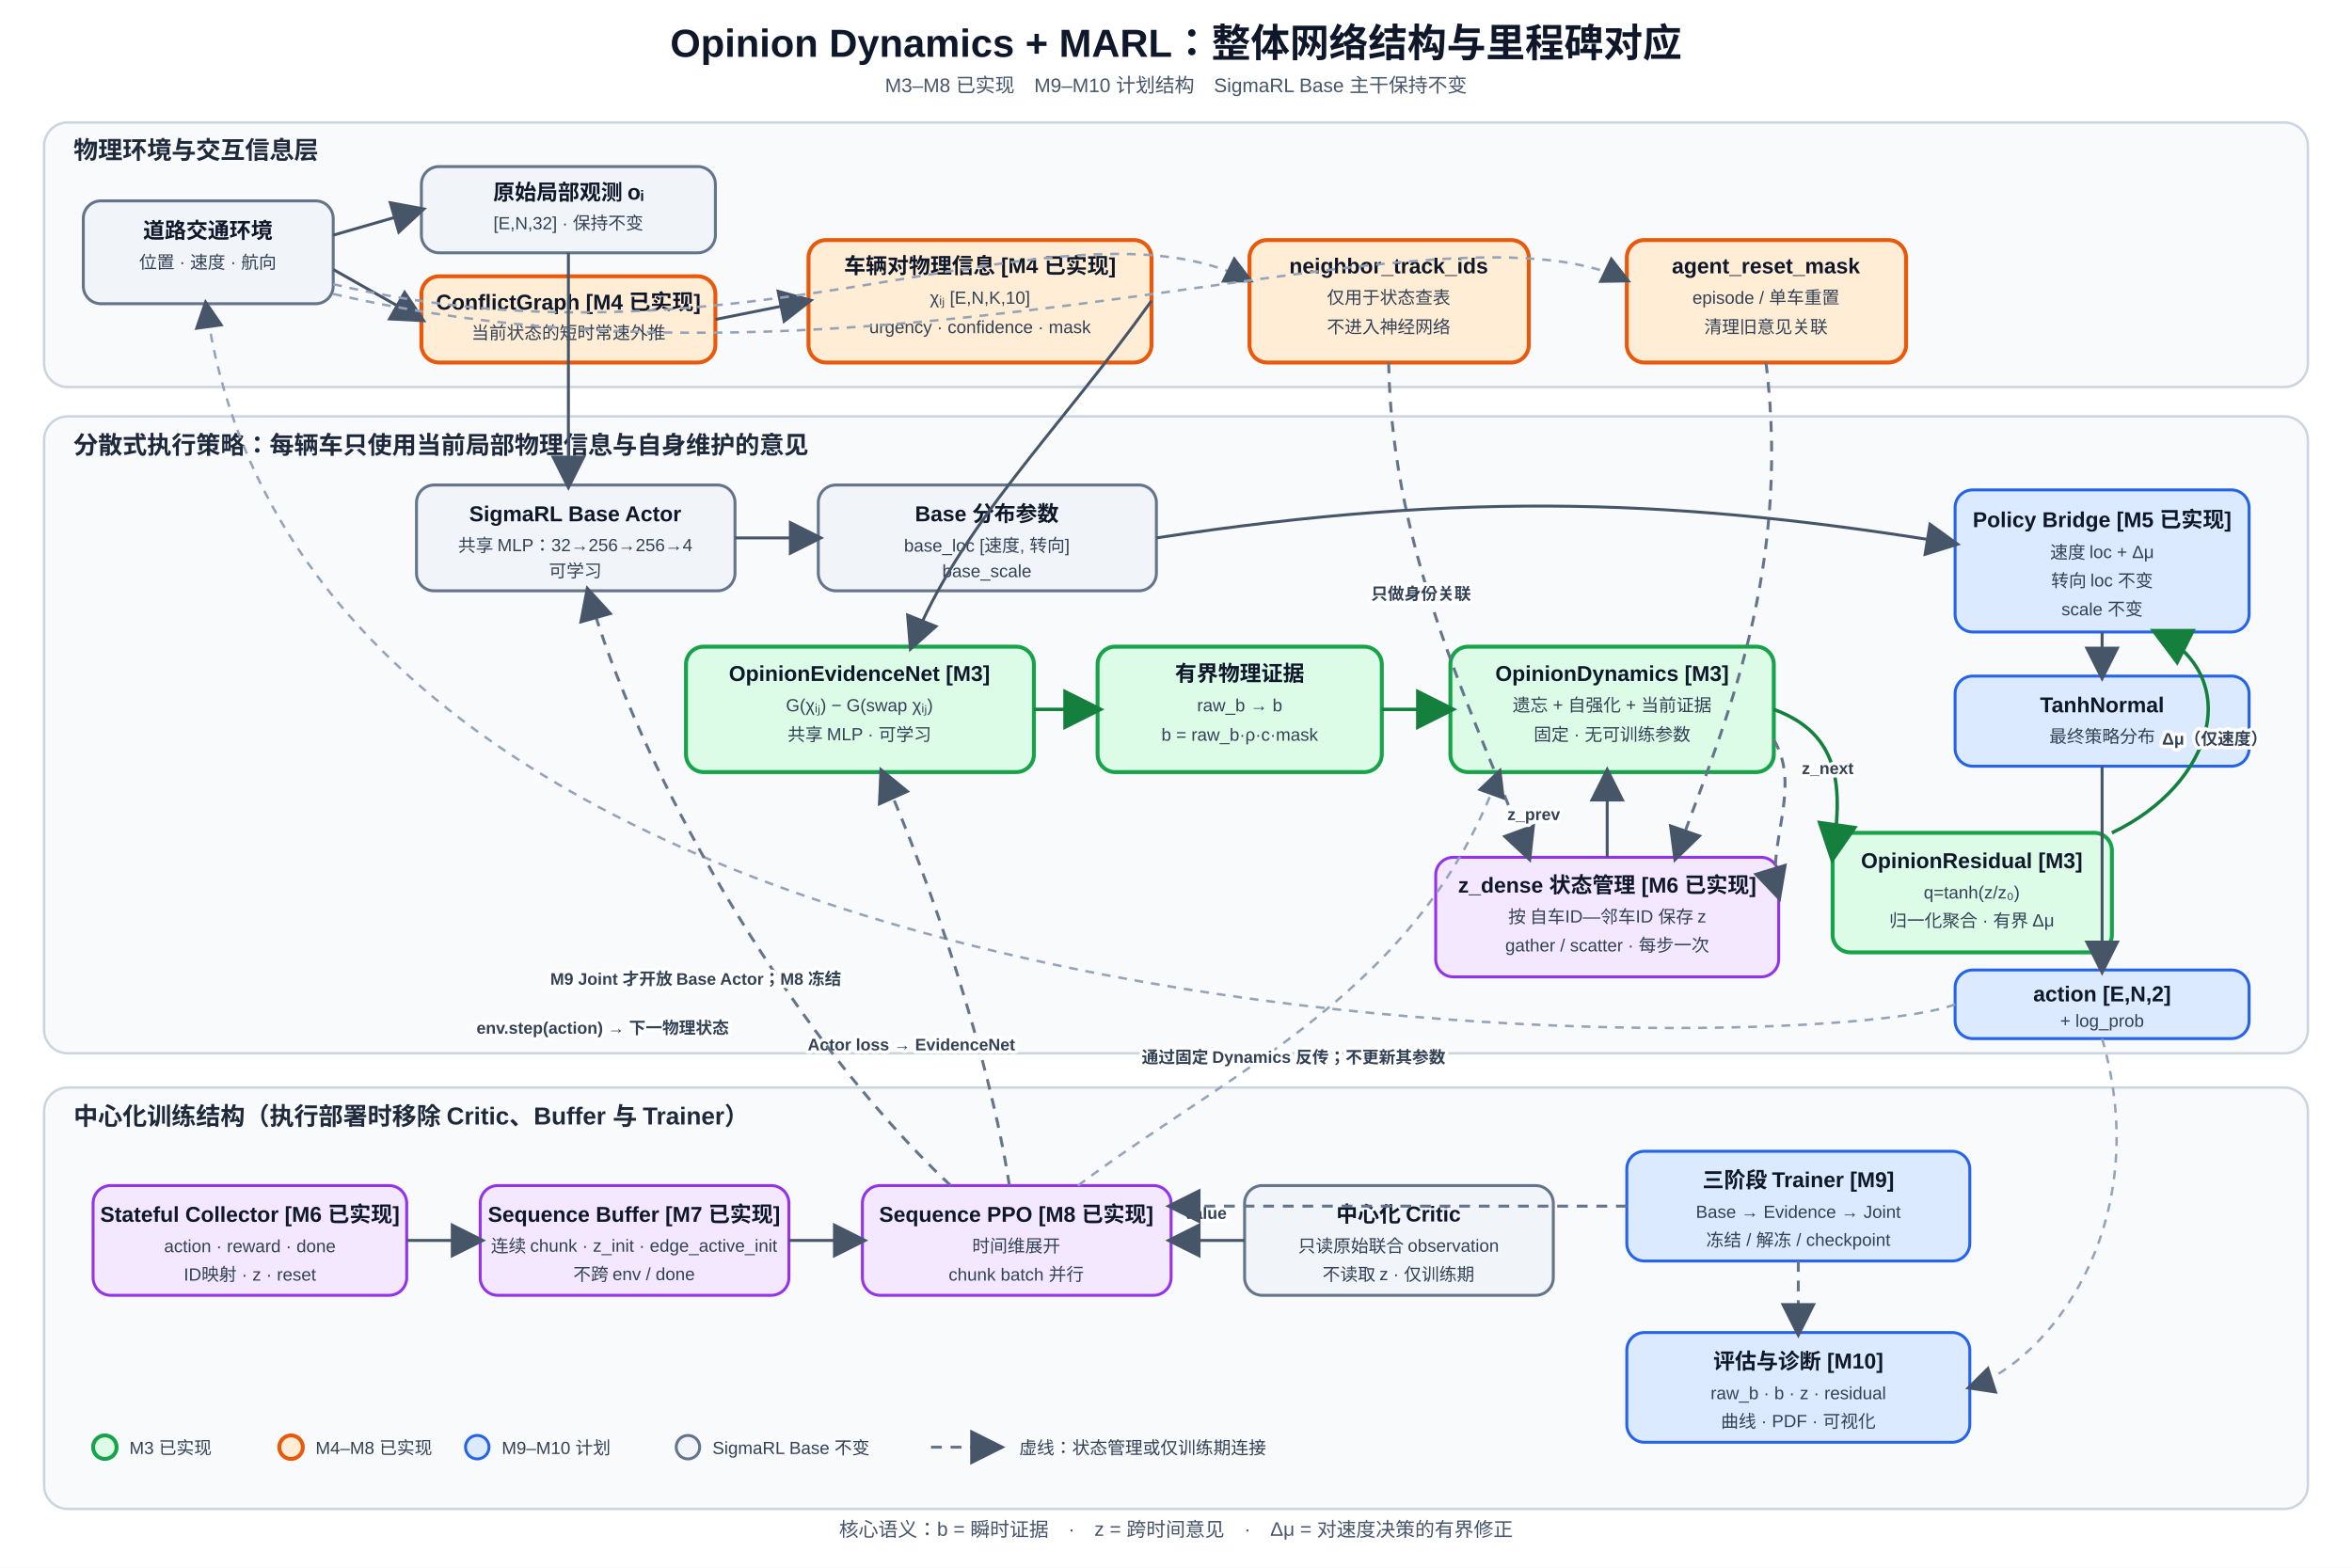
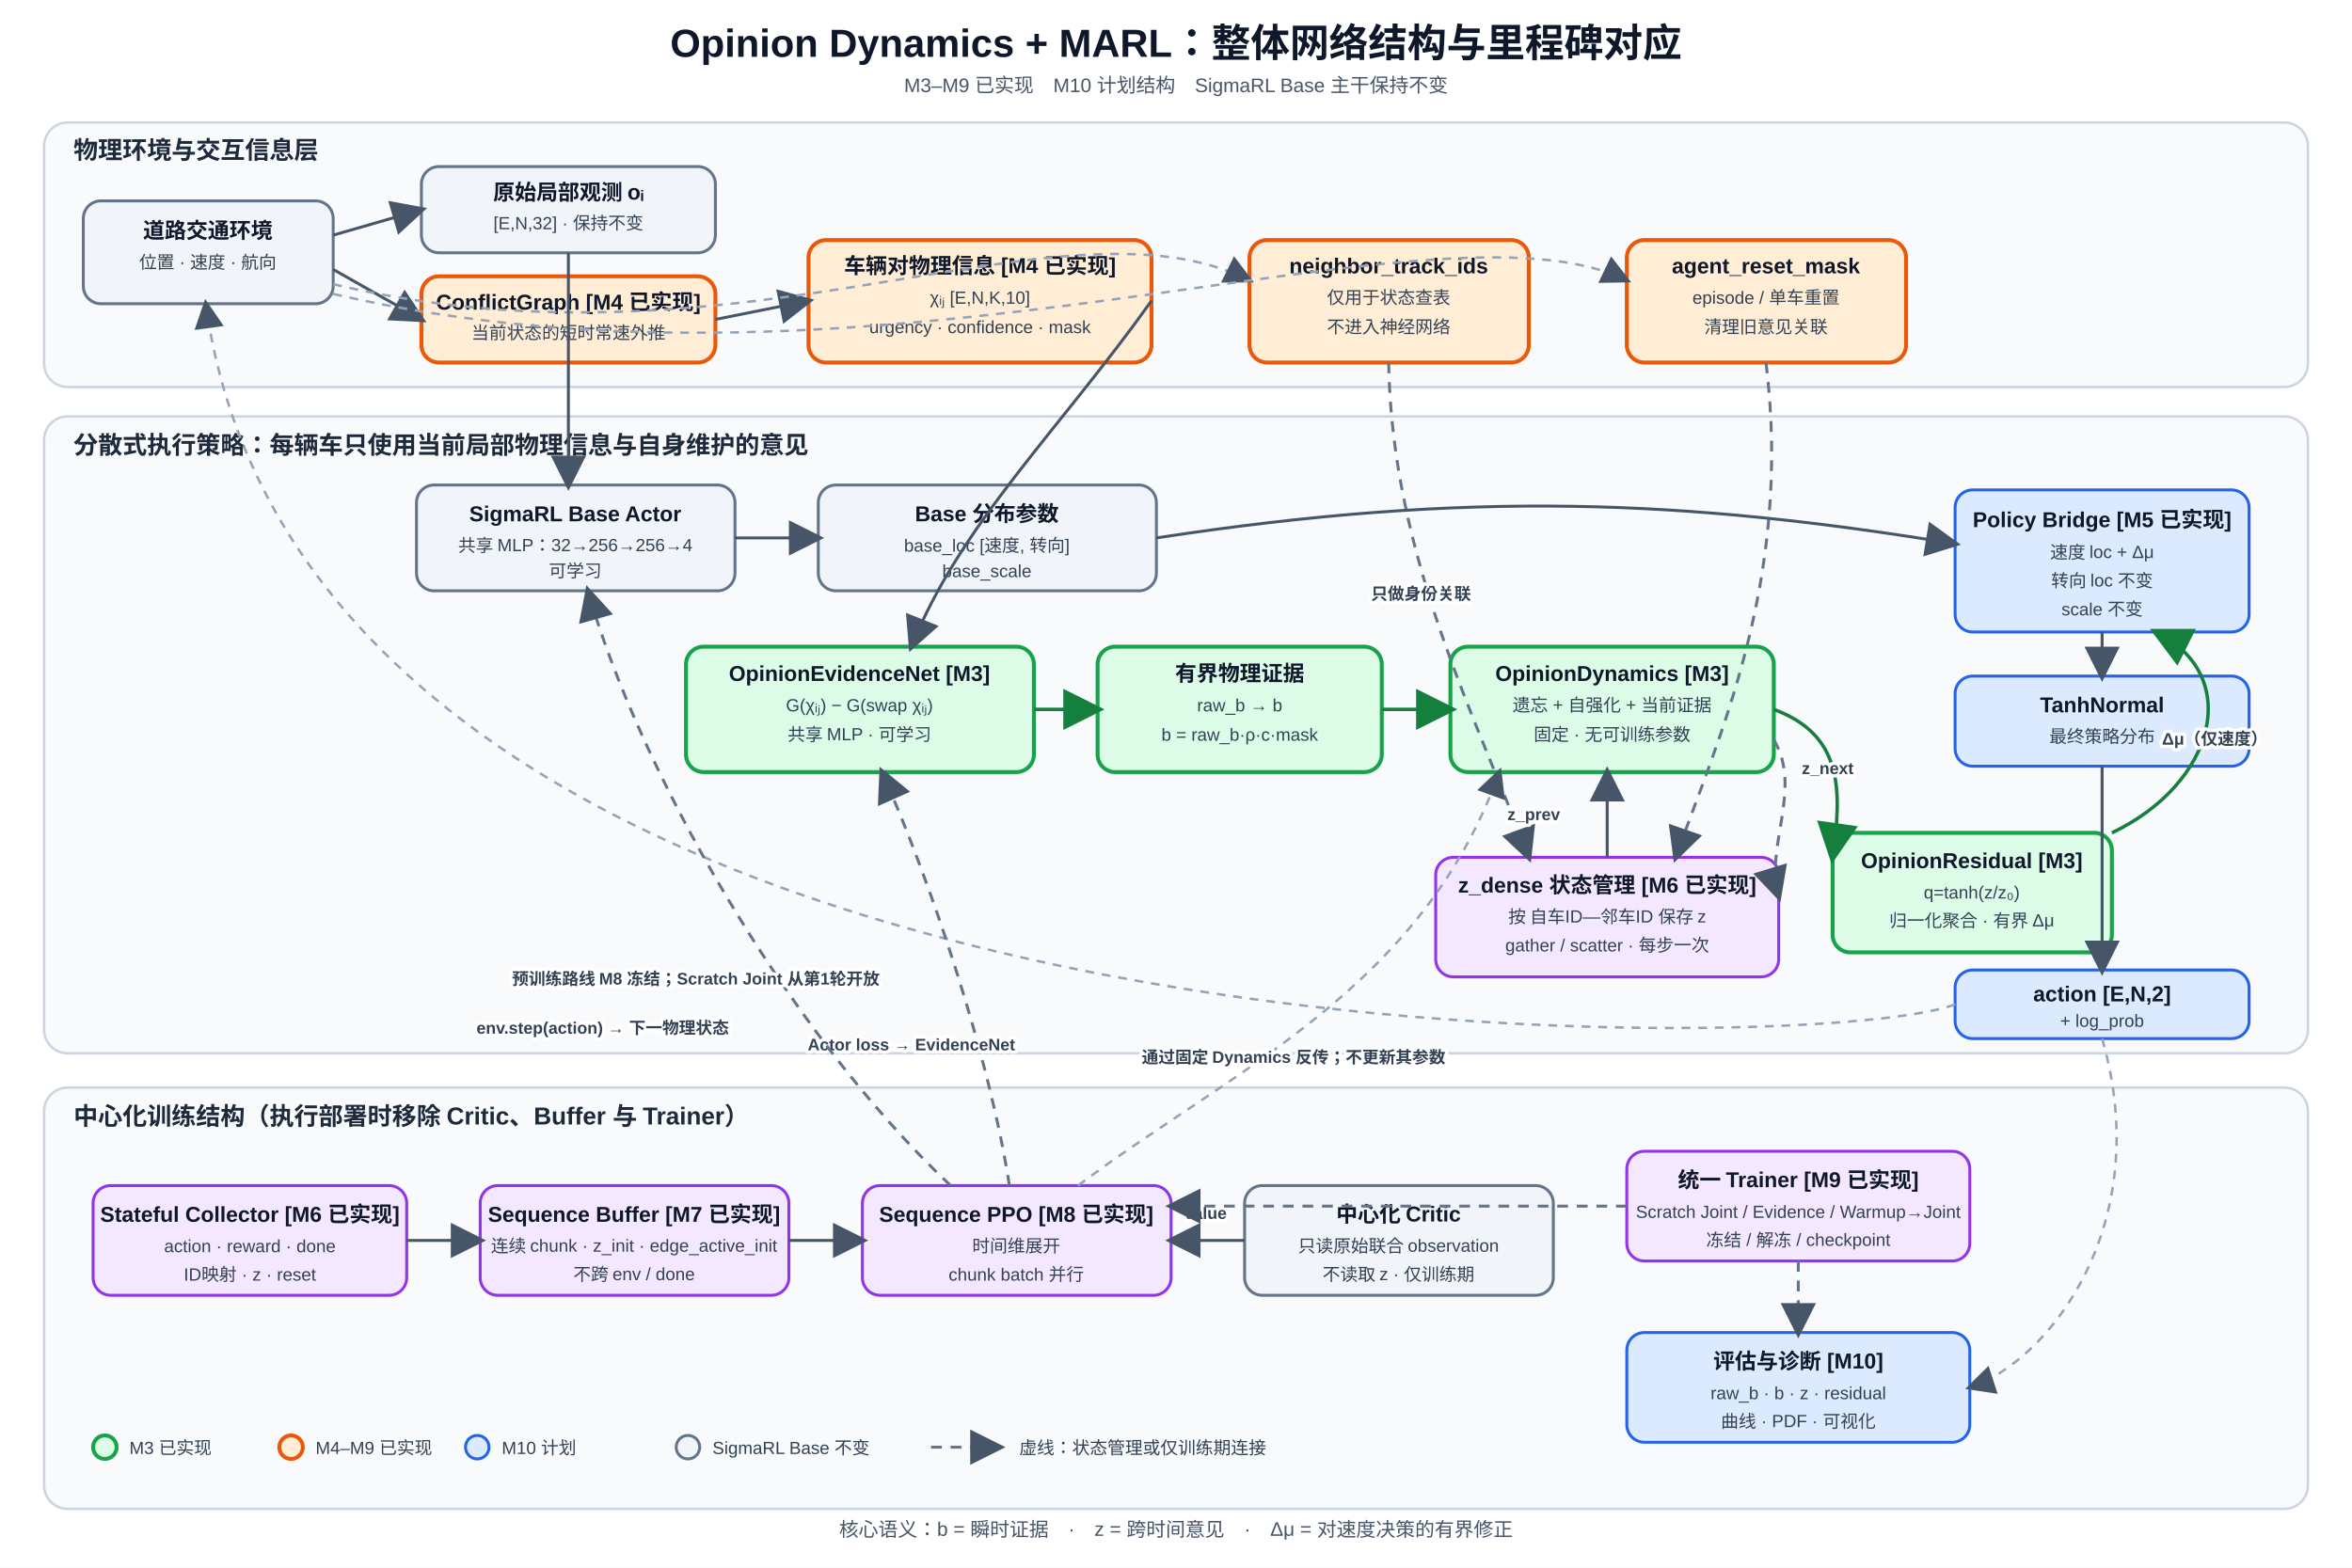
<svg xmlns="http://www.w3.org/2000/svg" width="2400" height="1600" viewBox="0 0 2400 1600" role="img" aria-labelledby="title desc">
  <defs>
    <marker id="arrow" markerWidth="12" markerHeight="12" refX="10" refY="6" orient="auto" markerUnits="strokeWidth">
      <path d="M0,0 L12,6 L0,12 Z" fill="#475569" />
    </marker>
    <marker id="arrow-green" markerWidth="12" markerHeight="12" refX="10" refY="6" orient="auto" markerUnits="strokeWidth">
      <path d="M0,0 L12,6 L0,12 Z" fill="#15803D" />
    </marker>
    <style>
      .title { font: 700 40px "Arial Unicode MS", "PingFang SC", Arial, sans-serif; fill: #0F172A; }
      .subtitle { font: 400 20px "Arial Unicode MS", "PingFang SC", Arial, sans-serif; fill: #475569; }
      .cluster-title { font: 700 25px "Arial Unicode MS", "PingFang SC", Arial, sans-serif; fill: #1E293B; }
      .node-title { font: 700 22px "Arial Unicode MS", "PingFang SC", Arial, sans-serif; fill: #0F172A; text-anchor: middle; }
      .node-text { font: 400 18px "Arial Unicode MS", "PingFang SC", Arial, sans-serif; fill: #334155; text-anchor: middle; }
      .edge-label { font: 600 17px "Arial Unicode MS", "PingFang SC", Arial, sans-serif; fill: #334155; text-anchor: middle; paint-order: stroke; stroke: #FFFFFF; stroke-width: 7px; stroke-linejoin: round; }
      .legend { font: 400 18px "Arial Unicode MS", "PingFang SC", Arial, sans-serif; fill: #334155; }
      .cluster { fill: #F8FAFC; stroke: #CBD5E1; stroke-width: 2.5; rx: 24; }
      .base { fill: #F1F5F9; stroke: #64748B; stroke-width: 3; rx: 18; }
      .m3 { fill: #DCFCE7; stroke: #16A34A; stroke-width: 4; rx: 18; }
      .m4 { fill: #FFEDD5; stroke: #EA580C; stroke-width: 4; rx: 18; }
      .planned { fill: #DBEAFE; stroke: #2563EB; stroke-width: 3; rx: 18; }
      .state { fill: #F3E8FF; stroke: #9333EA; stroke-width: 3; rx: 18; }
      .edge { fill: none; stroke: #475569; stroke-width: 3; marker-end: url(#arrow); }
      .edge-green { fill: none; stroke: #15803D; stroke-width: 3.5; marker-end: url(#arrow-green); }
      .dash { fill: none; stroke: #64748B; stroke-width: 3; stroke-dasharray: 11 9; marker-end: url(#arrow); }
      .thin-dash { fill: none; stroke: #94A3B8; stroke-width: 2.5; stroke-dasharray: 9 8; marker-end: url(#arrow); }
    </style>
  </defs>
  <rect width="2400" height="1600" fill="#FFFFFF" />
  <text x="1200" y="58" class="title" text-anchor="middle">Opinion Dynamics + MARL：整体网络结构与里程碑对应</text>
-   <text x="1200" y="94" class="subtitle" text-anchor="middle">M3–M8 已实现　M9–M10 计划结构　SigmaRL Base 主干保持不变</text>
+   <text x="1200" y="94" class="subtitle" text-anchor="middle">M3–M9 已实现　M10 计划结构　SigmaRL Base 主干保持不变</text>
  <rect x="45" y="125" width="2310" height="270" class="cluster" />
  <text x="75" y="162" class="cluster-title">物理环境与交互信息层</text>
  <rect x="85" y="205" width="255" height="105" class="base" />
  <text x="212" y="243" class="node-title">道路交通环境</text>
  <text x="212" y="274" class="node-text">位置 · 速度 · 航向</text>
  <rect x="430" y="170" width="300" height="88" class="base" />
  <text x="580" y="204" class="node-title">原始局部观测 oᵢ</text>
  <text x="580" y="234" class="node-text">[E,N,32] · 保持不变</text>
  <rect x="430" y="282" width="300" height="88" class="m4" />
  <text x="580" y="316" class="node-title">ConflictGraph [M4 已实现]</text>
  <text x="580" y="346" class="node-text">当前状态的短时常速外推</text>
  <rect x="825" y="245" width="350" height="125" class="m4" />
  <text x="1000" y="279" class="node-title">车辆对物理信息 [M4 已实现]</text>
  <text x="1000" y="310" class="node-text">χᵢⱼ [E,N,K,10]</text>
  <text x="1000" y="340" class="node-text">urgency · confidence · mask</text>
  <rect x="1275" y="245" width="285" height="125" class="m4" />
  <text x="1417" y="279" class="node-title">neighbor_track_ids</text>
  <text x="1417" y="310" class="node-text">仅用于状态查表</text>
  <text x="1417" y="340" class="node-text">不进入神经网络</text>
  <rect x="1660" y="245" width="285" height="125" class="m4" />
  <text x="1802" y="279" class="node-title">agent_reset_mask</text>
  <text x="1802" y="310" class="node-text">episode / 单车重置</text>
  <text x="1802" y="340" class="node-text">清理旧意见关联</text>
  <path d="M340 240 L430 214" class="edge" />
  <path d="M340 275 L430 326" class="edge" />
  <path d="M730 326 L825 307" class="edge" />
  <path d="M340 290 C760 390, 1080 190, 1275 286" class="thin-dash" />
  <path d="M340 300 C900 430, 1460 190, 1660 286" class="thin-dash" />
  <rect x="45" y="425" width="2310" height="650" class="cluster" />
  <text x="75" y="463" class="cluster-title">分散式执行策略：每辆车只使用当前局部物理信息与自身维护的意见</text>
  <rect x="425" y="495" width="325" height="108" class="base" />
  <text x="587" y="532" class="node-title">SigmaRL Base Actor</text>
  <text x="587" y="563" class="node-text">共享 MLP：32→256→256→4</text>
  <text x="587" y="589" class="node-text">可学习</text>
  <rect x="835" y="495" width="345" height="108" class="base" />
  <text x="1007" y="532" class="node-title">Base 分布参数</text>
  <text x="1007" y="563" class="node-text">base_loc [速度, 转向]</text>
  <text x="1007" y="589" class="node-text">base_scale</text>
  <rect x="700" y="660" width="355" height="128" class="m3" />
  <text x="877" y="695" class="node-title">OpinionEvidenceNet [M3]</text>
  <text x="877" y="726" class="node-text">G(χᵢⱼ) − G(swap χᵢⱼ)</text>
  <text x="877" y="756" class="node-text">共享 MLP · 可学习</text>
  <rect x="1120" y="660" width="290" height="128" class="m3" />
  <text x="1265" y="695" class="node-title">有界物理证据</text>
  <text x="1265" y="726" class="node-text">raw_b → b</text>
  <text x="1265" y="756" class="node-text">b = raw_b·ρ·c·mask</text>
  <rect x="1480" y="660" width="330" height="128" class="m3" />
  <text x="1645" y="695" class="node-title">OpinionDynamics [M3]</text>
  <text x="1645" y="726" class="node-text">遗忘 + 自强化 + 当前证据</text>
  <text x="1645" y="756" class="node-text">固定 · 无可训练参数</text>
  <rect x="1465" y="875" width="350" height="122" class="state" />
  <text x="1640" y="911" class="node-title">z_dense 状态管理 [M6 已实现]</text>
  <text x="1640" y="942" class="node-text">按 自车ID—邻车ID 保存 z</text>
  <text x="1640" y="971" class="node-text">gather / scatter · 每步一次</text>
  <rect x="1870" y="850" width="285" height="122" class="m3" />
  <text x="2012" y="886" class="node-title">OpinionResidual [M3]</text>
  <text x="2012" y="917" class="node-text">q=tanh(z/z₀)</text>
  <text x="2012" y="946" class="node-text">归一化聚合 · 有界 Δμ</text>
  <rect x="1995" y="500" width="300" height="145" class="planned" />
  <text x="2145" y="538" class="node-title">Policy Bridge [M5 已实现]</text>
  <text x="2145" y="570" class="node-text">速度 loc + Δμ</text>
  <text x="2145" y="599" class="node-text">转向 loc 不变</text>
  <text x="2145" y="628" class="node-text">scale 不变</text>
  <rect x="1995" y="690" width="300" height="92" class="planned" />
  <text x="2145" y="727" class="node-title">TanhNormal</text>
  <text x="2145" y="758" class="node-text">最终策略分布</text>
  <rect x="1995" y="990" width="300" height="70" class="planned" />
  <text x="2145" y="1022" class="node-title">action [E,N,2]</text>
  <text x="2145" y="1048" class="node-text">+ log_prob</text>
  <path d="M580 258 L580 495" class="edge" />
  <path d="M750 549 L835 549" class="edge" />
  <path d="M1175 307 C1080 440, 980 535, 930 660" class="edge" />
  <path d="M1055 724 L1120 724" class="edge-green" />
  <path d="M1410 724 L1480 724" class="edge-green" />
  <path d="M1417 370 C1420 570, 1510 740, 1560 875" class="dash" />
  <text x="1450" y="612" class="edge-label">只做身份关联</text>
  <path d="M1802 370 C1830 595, 1750 760, 1710 875" class="dash" />
  <path d="M1640 875 L1640 788" class="edge" />
  <text x="1565" y="837" class="edge-label">z_prev</text>
  <path d="M1810 724 C1880 750, 1880 805, 1870 875" class="edge-green" />
  <text x="1865" y="790" class="edge-label">z_next</text>
  <path d="M1810 755 C1840 805, 1800 866, 1815 915" class="dash" />
  <path d="M1180 549 C1500 500, 1720 510, 1995 555" class="edge" />
  <path d="M2155 850 C2260 800, 2290 690, 2200 645" class="edge-green" />
  <text x="2260" y="760" class="edge-label">Δμ（仅速度）</text>
  <path d="M2145 645 L2145 690" class="edge" />
  <path d="M2145 782 L2145 990" class="edge" />
  <path d="M1995 1025 C1860 1080, 320 1110, 210 310" class="thin-dash" />
  <text x="615" y="1055" class="edge-label">env.step(action) → 下一物理状态</text>
  <rect x="45" y="1110" width="2310" height="430" class="cluster" />
  <text x="75" y="1148" class="cluster-title">中心化训练结构（执行部署时移除 Critic、Buffer 与 Trainer）</text>
  <rect x="95" y="1210" width="320" height="112" class="state" />
  <text x="255" y="1247" class="node-title">Stateful Collector [M6 已实现]</text>
  <text x="255" y="1278" class="node-text">action · reward · done</text>
  <text x="255" y="1307" class="node-text">ID映射 · z · reset</text>
  <rect x="490" y="1210" width="315" height="112" class="state" />
  <text x="647" y="1247" class="node-title">Sequence Buffer [M7 已实现]</text>
  <text x="647" y="1278" class="node-text">连续 chunk · z_init · edge_active_init</text>
  <text x="647" y="1307" class="node-text">不跨 env / done</text>
  <rect x="880" y="1210" width="315" height="112" class="state" />
  <text x="1037" y="1247" class="node-title">Sequence PPO [M8 已实现]</text>
  <text x="1037" y="1278" class="node-text">时间维展开</text>
  <text x="1037" y="1307" class="node-text">chunk batch 并行</text>
  <rect x="1270" y="1210" width="315" height="112" class="base" />
  <text x="1427" y="1247" class="node-title">中心化 Critic</text>
  <text x="1427" y="1278" class="node-text">只读原始联合 observation</text>
  <text x="1427" y="1307" class="node-text">不读取 z · 仅训练期</text>
-   <rect x="1660" y="1175" width="350" height="112" class="planned" />
-   <text x="1835" y="1212" class="node-title">三阶段 Trainer [M9]</text>
-   <text x="1835" y="1243" class="node-text">Base → Evidence → Joint</text>
+   <rect x="1660" y="1175" width="350" height="112" class="state" />
+   <text x="1835" y="1212" class="node-title">统一 Trainer [M9 已实现]</text>
+   <text x="1835" y="1243" class="node-text">Scratch Joint / Evidence / Warmup→Joint</text>
  <text x="1835" y="1272" class="node-text">冻结 / 解冻 / checkpoint</text>
  <rect x="1660" y="1360" width="350" height="112" class="planned" />
  <text x="1835" y="1397" class="node-title">评估与诊断 [M10]</text>
  <text x="1835" y="1428" class="node-text">raw_b · b · z · residual</text>
  <text x="1835" y="1457" class="node-text">曲线 · PDF · 可视化</text>
  <path d="M415 1266 L490 1266" class="edge" />
  <path d="M805 1266 L880 1266" class="edge" />
  <path d="M1270 1266 L1195 1266" class="edge" />
  <text x="1230" y="1244" class="edge-label">value</text>
  <path d="M1660 1231 L1195 1231" class="dash" />
  <path d="M1030 1210 C1010 1080, 950 900, 900 788" class="dash" />
  <text x="930" y="1072" class="edge-label">Actor loss → EvidenceNet</text>
  <path d="M970 1210 C800 1050, 650 780, 600 603" class="dash" />
-   <text x="710" y="1005" class="edge-label">M9 Joint 才开放 Base Actor；M8 冻结</text>
+   <text x="710" y="1005" class="edge-label">预训练路线 M8 冻结；Scratch Joint 从第1轮开放</text>
  <path d="M1100 1210 C1260 1090, 1450 1010, 1530 788" class="thin-dash" />
  <text x="1320" y="1085" class="edge-label">通过固定 Dynamics 反传；不更新其参数</text>
  <path d="M1835 1287 L1835 1360" class="dash" />
  <path d="M2145 1060 C2200 1250, 2090 1390, 2010 1416" class="thin-dash" />
  <rect x="95" y="1465" width="24" height="24" class="m3" />
  <text x="132" y="1484" class="legend">M3 已实现</text>
  <rect x="285" y="1465" width="24" height="24" class="m4" />
-   <text x="322" y="1484" class="legend">M4–M8 已实现</text>
+   <text x="322" y="1484" class="legend">M4–M9 已实现</text>
  <rect x="475" y="1465" width="24" height="24" class="planned" />
-   <text x="512" y="1484" class="legend">M9–M10 计划</text>
+   <text x="512" y="1484" class="legend">M10 计划</text>
  <rect x="690" y="1465" width="24" height="24" class="base" />
  <text x="727" y="1484" class="legend">SigmaRL Base 不变</text>
  <line x1="950" y1="1477" x2="1020" y2="1477" stroke="#64748B" stroke-width="3" stroke-dasharray="11 9" marker-end="url(#arrow)" />
  <text x="1040" y="1484" class="legend">虚线：状态管理或仅训练期连接</text>
  <text x="1200" y="1568" class="subtitle" text-anchor="middle">核心语义：b = 瞬时证据　·　z = 跨时间意见　·　Δμ = 对速度决策的有界修正</text>
</svg>
